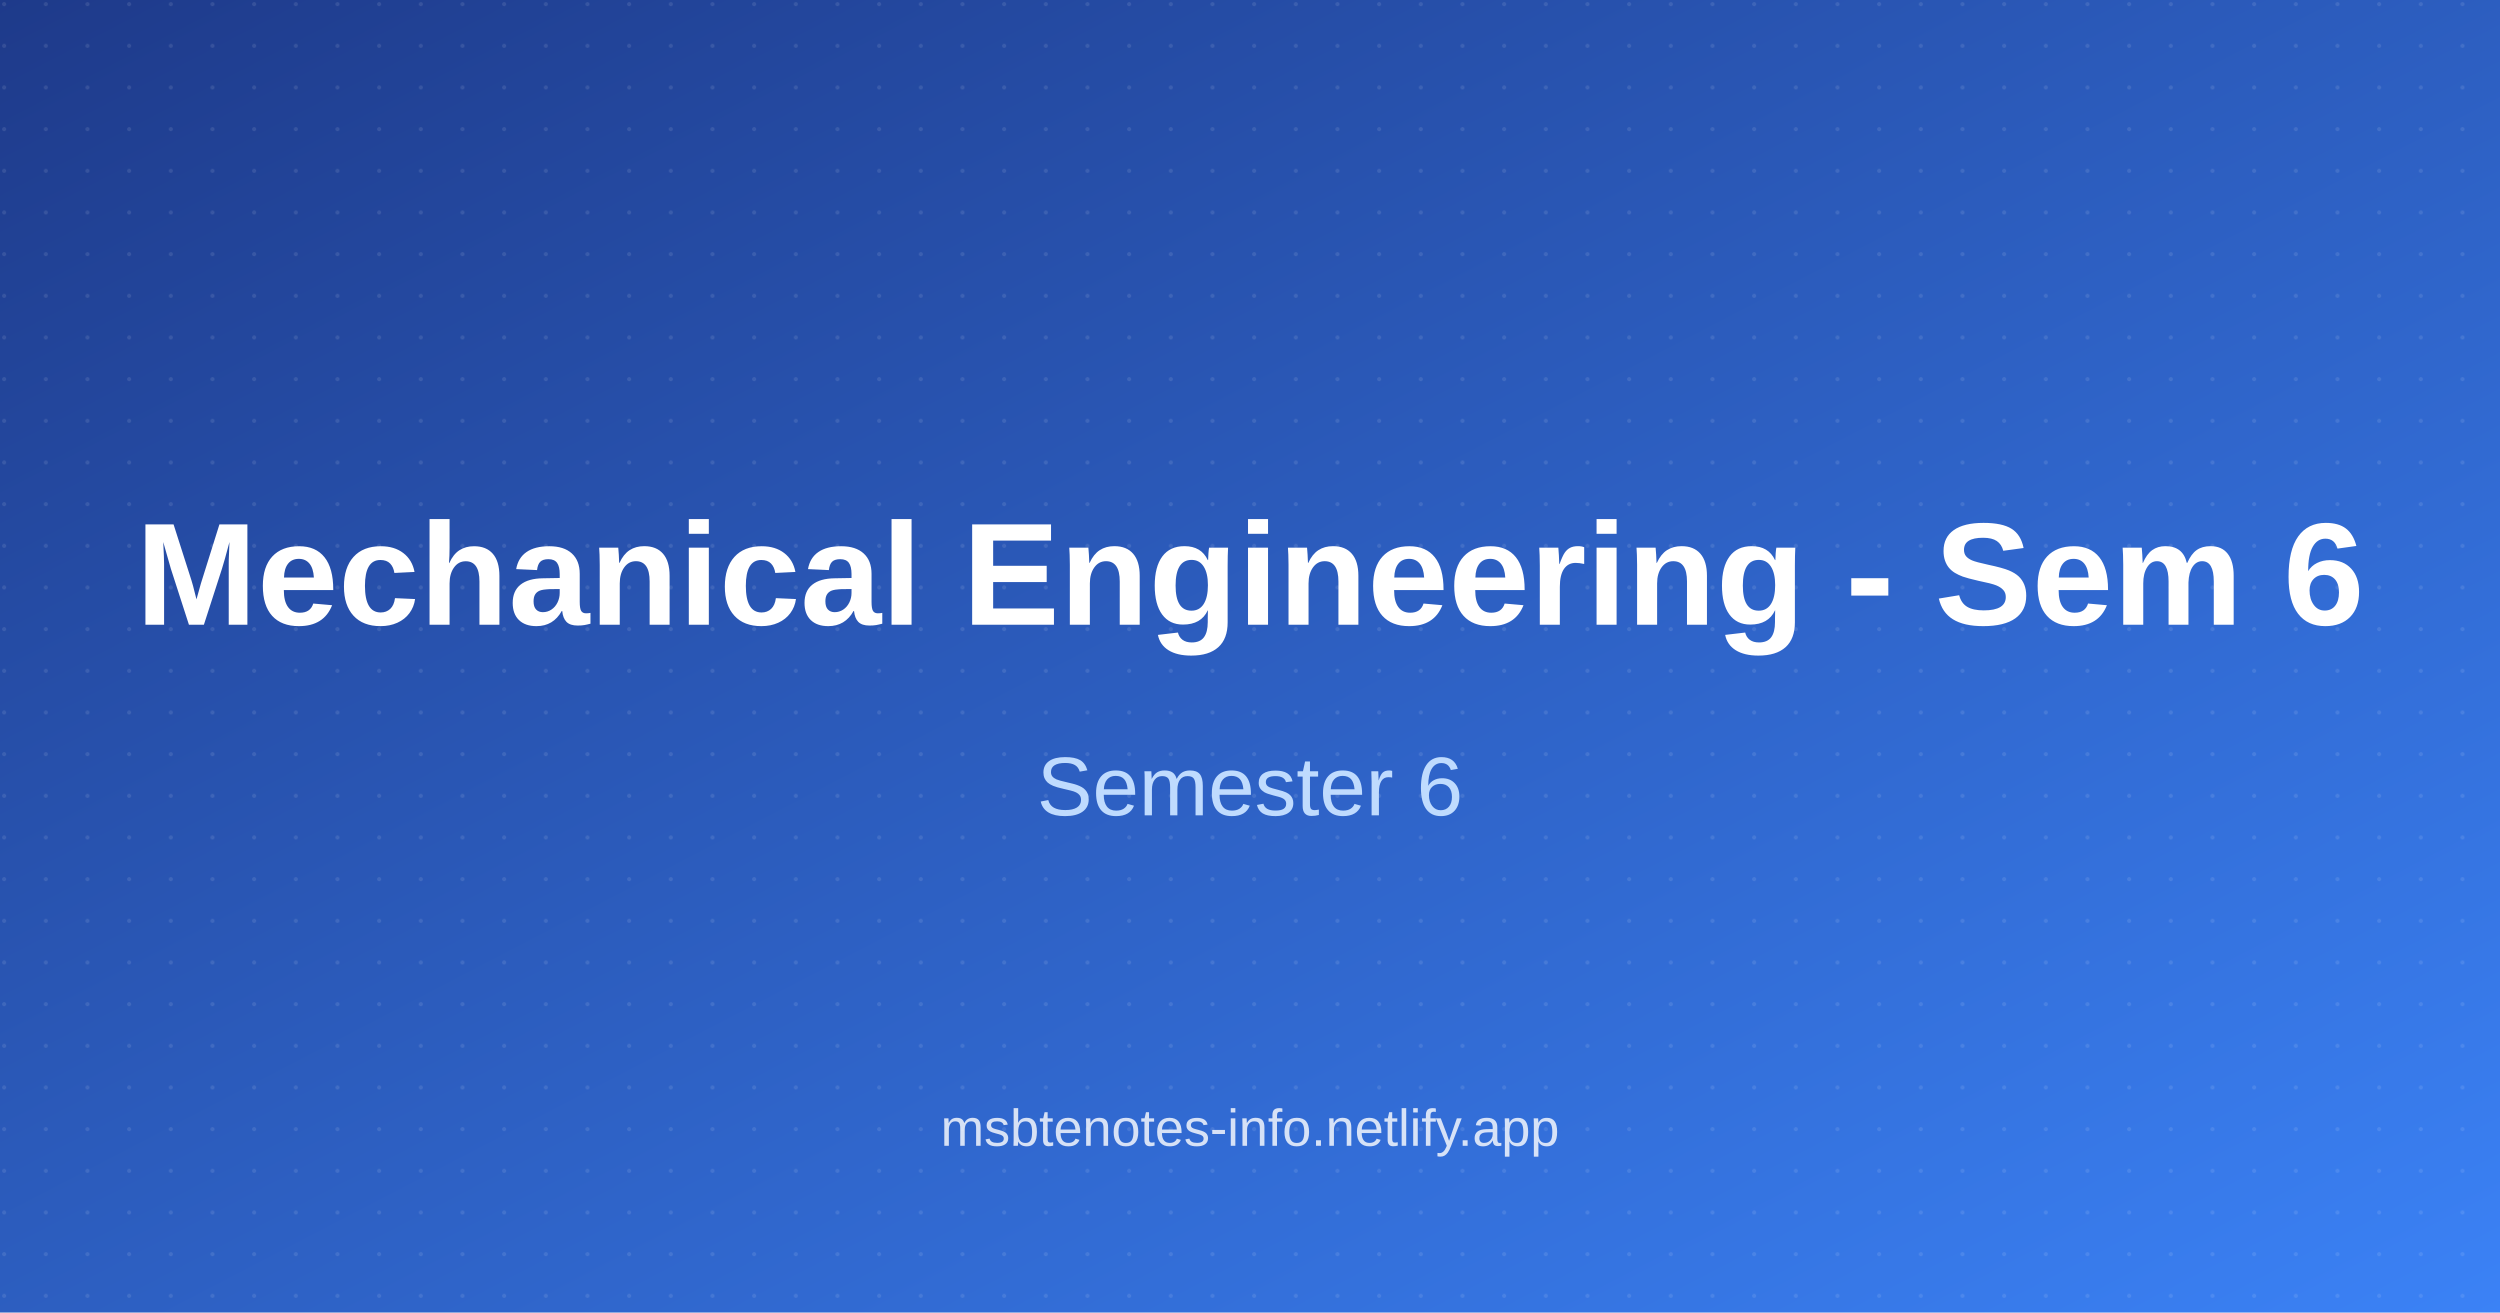
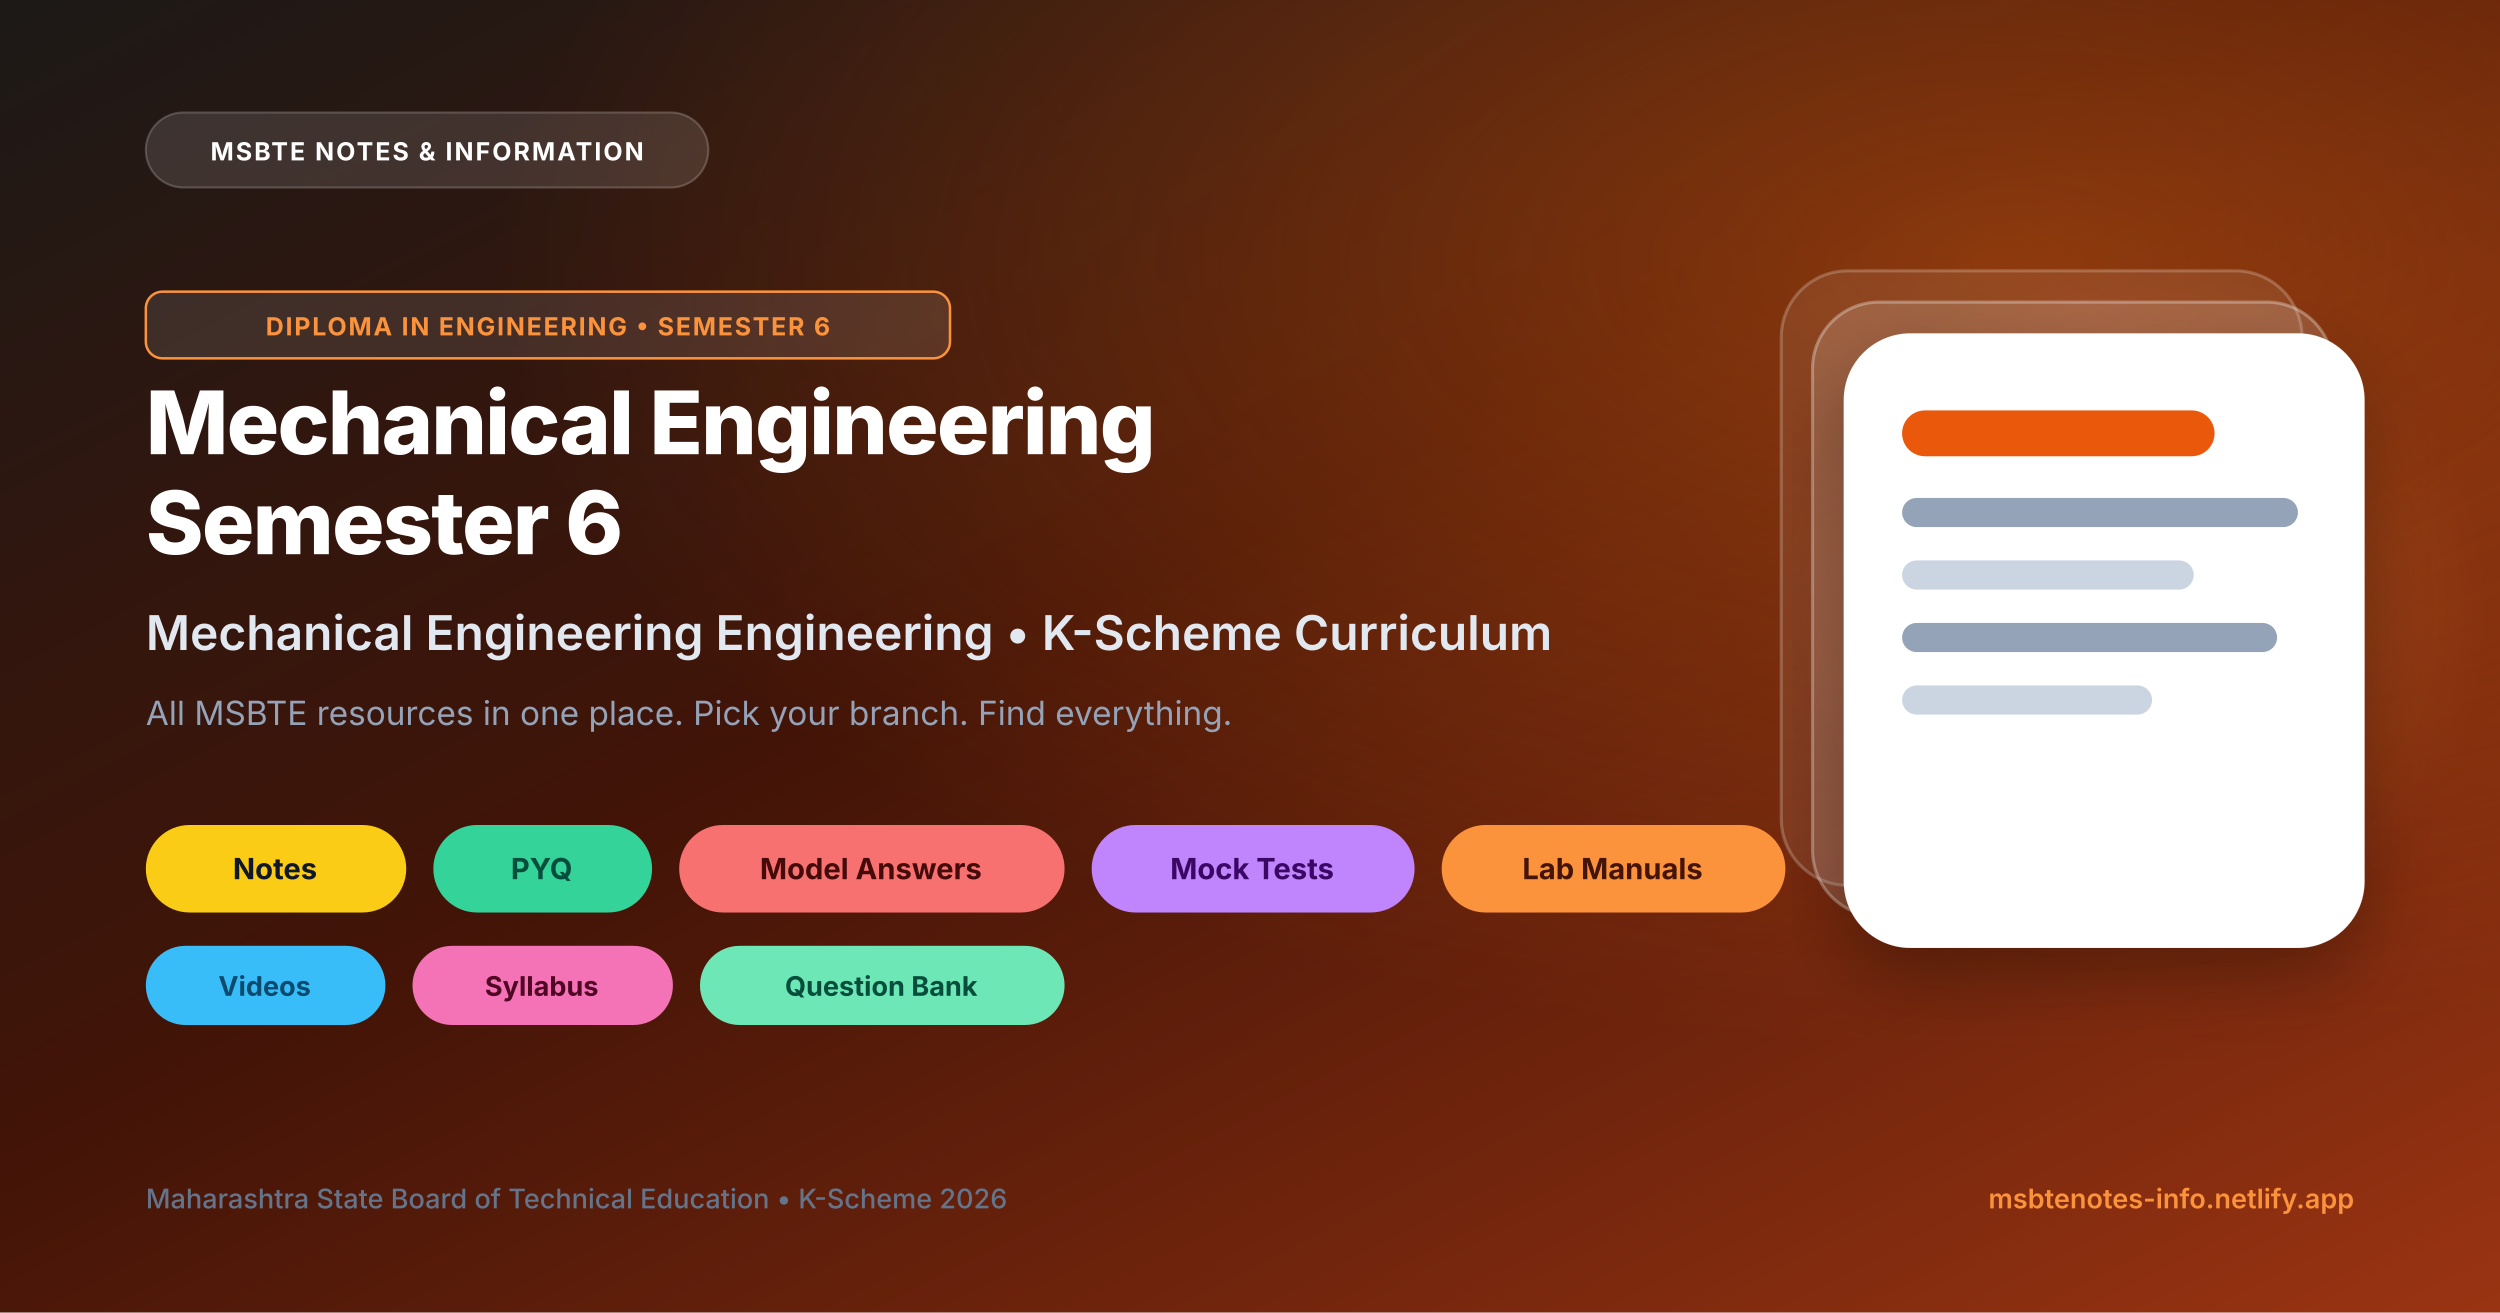
- <svg xmlns="http://www.w3.org/2000/svg" width="1200" height="630">
+ <svg xmlns="http://www.w3.org/2000/svg" width="1200" height="630" viewBox="0 0 1200 630">
  <defs>
-     <linearGradient id="grad1" x1="0%" y1="0%" x2="100%" y2="100%">
-       <stop offset="0%" style="stop-color:#1e3a8a;stop-opacity:1" />
-       <stop offset="100%" style="stop-color:#3b82f6;stop-opacity:1" />
+     <linearGradient id="bgGrad" x1="0%" y1="0%" x2="100%" y2="100%">
+       <stop offset="0%" stop-color="#1c1917" />
+       <stop offset="45%" stop-color="#431407" />
+       <stop offset="100%" stop-color="#9a3412" />
    </linearGradient>
-     <pattern id="pattern1" x="0" y="0" width="20" height="20" patternUnits="userSpaceOnUse">
-       <circle cx="2" cy="2" r="1" fill="rgba(255,255,255,0.1)" />
-     </pattern>
+     <radialGradient id="bgGlow" cx="80%" cy="20%" r="60%">
+       <stop offset="0%" stop-color="#f97316" stop-opacity="0.38" />
+       <stop offset="100%" stop-color="#f97316" stop-opacity="0" />
+     </radialGradient>
+     <radialGradient id="cardGlow" cx="50%" cy="50%" r="50%">
+       <stop offset="0%" stop-color="#fb923c" stop-opacity="0.32" />
+       <stop offset="100%" stop-color="#fb923c" stop-opacity="0" />
+     </radialGradient>
+     <filter id="dropShadow" x="-10%" y="-10%" width="130%" height="130%">
+       <feDropShadow dx="0" dy="14" stdDeviation="18" flood-color="#000000" flood-opacity="0.32" />
+     </filter>
  </defs>
-   <rect width="1200" height="630" fill="url(#grad1)" />
-   <rect width="1200" height="630" fill="url(#pattern1)" />
-   <text x="600" y="280" font-family="Arial, sans-serif" font-weight="bold" font-size="70" fill="white" text-anchor="middle" dominant-baseline="middle">
-     Mechanical Engineering - Sem 6
-   </text>
-   <text x="600" y="380" font-family="Arial, sans-serif" font-size="40" fill="#bfdbfe" text-anchor="middle" dominant-baseline="middle">
-     Semester 6
-   </text>
-   <text x="600" y="550" font-family="Arial, sans-serif" font-size="25" fill="rgba(255,255,255,0.8)" text-anchor="middle">
-     msbtenotes-info.netlify.app
-   </text>
+   <rect width="1200" height="630" fill="url(#bgGrad)" />
+   <rect width="1200" height="630" fill="url(#bgGlow)" />
+   <g transform="translate(70, 54)">
+     <rect width="270" height="36" rx="18" fill="rgba(255, 255, 255, 0.12)" stroke="rgba(255, 255, 255, 0.2)" stroke-width="1" />
+     <text x="135" y="23" font-family="'Segoe UI', Inter, -apple-system, sans-serif" font-size="12" font-weight="700" fill="#ffffff" letter-spacing="0.08em" text-anchor="middle">MSBTE NOTES &amp; INFORMATION</text>
+   </g>
+   <g transform="translate(70, 140)">
+     <rect width="386" height="32" rx="8" fill="rgba(255, 255, 255, 0.1)" stroke="#fb923c" stroke-width="1.2" />
+     <text x="193" y="21" font-family="'Segoe UI', Inter, monospace" font-size="12" font-weight="700" fill="#fb923c" letter-spacing="0.07em" text-anchor="middle">DIPLOMA IN ENGINEERING • SEMESTER 6</text>
+     <text x="0" y="78" font-family="'Segoe UI', Inter, -apple-system, sans-serif" font-size="42" font-weight="800" fill="#ffffff" letter-spacing="-0.02em">
+       Mechanical Engineering
+     </text>
+     <text x="0" y="126" font-family="'Segoe UI', Inter, -apple-system, sans-serif" font-size="42" font-weight="800" fill="#ffffff" letter-spacing="-0.02em">
+       Semester 6
+     </text>
+     <text x="0" y="172" font-family="'Segoe UI', Inter, -apple-system, sans-serif" font-size="23" font-weight="600" fill="#e2e8f0">
+       Mechanical Engineering Engineering • K-Scheme Curriculum
+     </text>
+     <text x="0" y="208" font-family="'Segoe UI', Inter, -apple-system, sans-serif" font-size="16" font-weight="400" fill="#94a3b8">
+       All MSBTE resources in one place. Pick your branch. Find everything.
+     </text>
+     <g transform="translate(0, 256)">
+       <g transform="translate(0, 0)">
+         <rect width="125" height="42" rx="21" fill="#facc15" />
+         <text x="62" y="26" font-family="'Segoe UI', Inter, sans-serif" font-size="14" font-weight="700" fill="#0f172a" text-anchor="middle">Notes</text>
+       </g>
+       <g transform="translate(138, 0)">
+         <rect width="105" height="42" rx="21" fill="#34d399" />
+         <text x="52" y="26" font-family="'Segoe UI', Inter, sans-serif" font-size="14" font-weight="700" fill="#064e3b" text-anchor="middle">PYQ</text>
+       </g>
+       <g transform="translate(256, 0)">
+         <rect width="185" height="42" rx="21" fill="#f87171" />
+         <text x="92" y="26" font-family="'Segoe UI', Inter, sans-serif" font-size="14" font-weight="700" fill="#450a0a" text-anchor="middle">Model Answers</text>
+       </g>
+       <g transform="translate(454, 0)">
+         <rect width="155" height="42" rx="21" fill="#c084fc" />
+         <text x="77" y="26" font-family="'Segoe UI', Inter, sans-serif" font-size="14" font-weight="700" fill="#3b0764" text-anchor="middle">Mock Tests</text>
+       </g>
+       <g transform="translate(622, 0)">
+         <rect width="165" height="42" rx="21" fill="#fb923c" />
+         <text x="82" y="26" font-family="'Segoe UI', Inter, sans-serif" font-size="14" font-weight="700" fill="#431407" text-anchor="middle">Lab Manuals</text>
+       </g>
+     </g>
+     <g transform="translate(0, 314)">
+       <g transform="translate(0, 0)">
+         <rect width="115" height="38" rx="19" fill="#38bdf8" />
+         <text x="57" y="24" font-family="'Segoe UI', Inter, sans-serif" font-size="13" font-weight="700" fill="#0c4a6e" text-anchor="middle">Videos</text>
+       </g>
+       <g transform="translate(128, 0)">
+         <rect width="125" height="38" rx="19" fill="#f472b6" />
+         <text x="62" y="24" font-family="'Segoe UI', Inter, sans-serif" font-size="13" font-weight="700" fill="#500724" text-anchor="middle">Syllabus</text>
+       </g>
+       <g transform="translate(266, 0)">
+         <rect width="175" height="38" rx="19" fill="#6ee7b7" />
+         <text x="87" y="24" font-family="'Segoe UI', Inter, sans-serif" font-size="13" font-weight="700" fill="#064e3b" text-anchor="middle">Question Bank</text>
+       </g>
+     </g>
+   </g>
+   <g transform="translate(885, 145)">
+     <circle cx="140" cy="150" r="170" fill="url(#cardGlow)" />
+     <rect x="-30" y="-15" width="250" height="295" rx="32" fill="rgba(255, 255, 255, 0.08)" stroke="rgba(255, 255, 255, 0.22)" stroke-width="1.5" />
+     <rect x="-15" y="0" width="250" height="295" rx="32" fill="rgba(255, 255, 255, 0.16)" stroke="rgba(255, 255, 255, 0.32)" stroke-width="1.5" />
+     <rect x="0" y="15" width="250" height="295" rx="32" fill="#ffffff" filter="url(#dropShadow)" />
+     <rect x="28" y="52" width="150" height="22" rx="11" fill="#ea580c" />
+     <rect x="28" y="94" width="190" height="14" rx="7" fill="#94a3b8" />
+     <rect x="28" y="124" width="140" height="14" rx="7" fill="#cbd5e1" />
+     <rect x="28" y="154" width="180" height="14" rx="7" fill="#94a3b8" />
+     <rect x="28" y="184" width="120" height="14" rx="7" fill="#cbd5e1" />
+   </g>
+   <g transform="translate(70, 580)">
+     <text x="0" y="0" font-family="'Segoe UI', Inter, sans-serif" font-size="13" font-weight="500" fill="#64748b">
+       Maharashtra State Board of Technical Education • K-Scheme 2026
+     </text>
+     <text x="1060" y="0" font-family="'Segoe UI', Inter, sans-serif" font-size="13" font-weight="600" fill="#fb923c" text-anchor="end">
+       msbtenotes-info.netlify.app
+     </text>
+   </g>
</svg>
